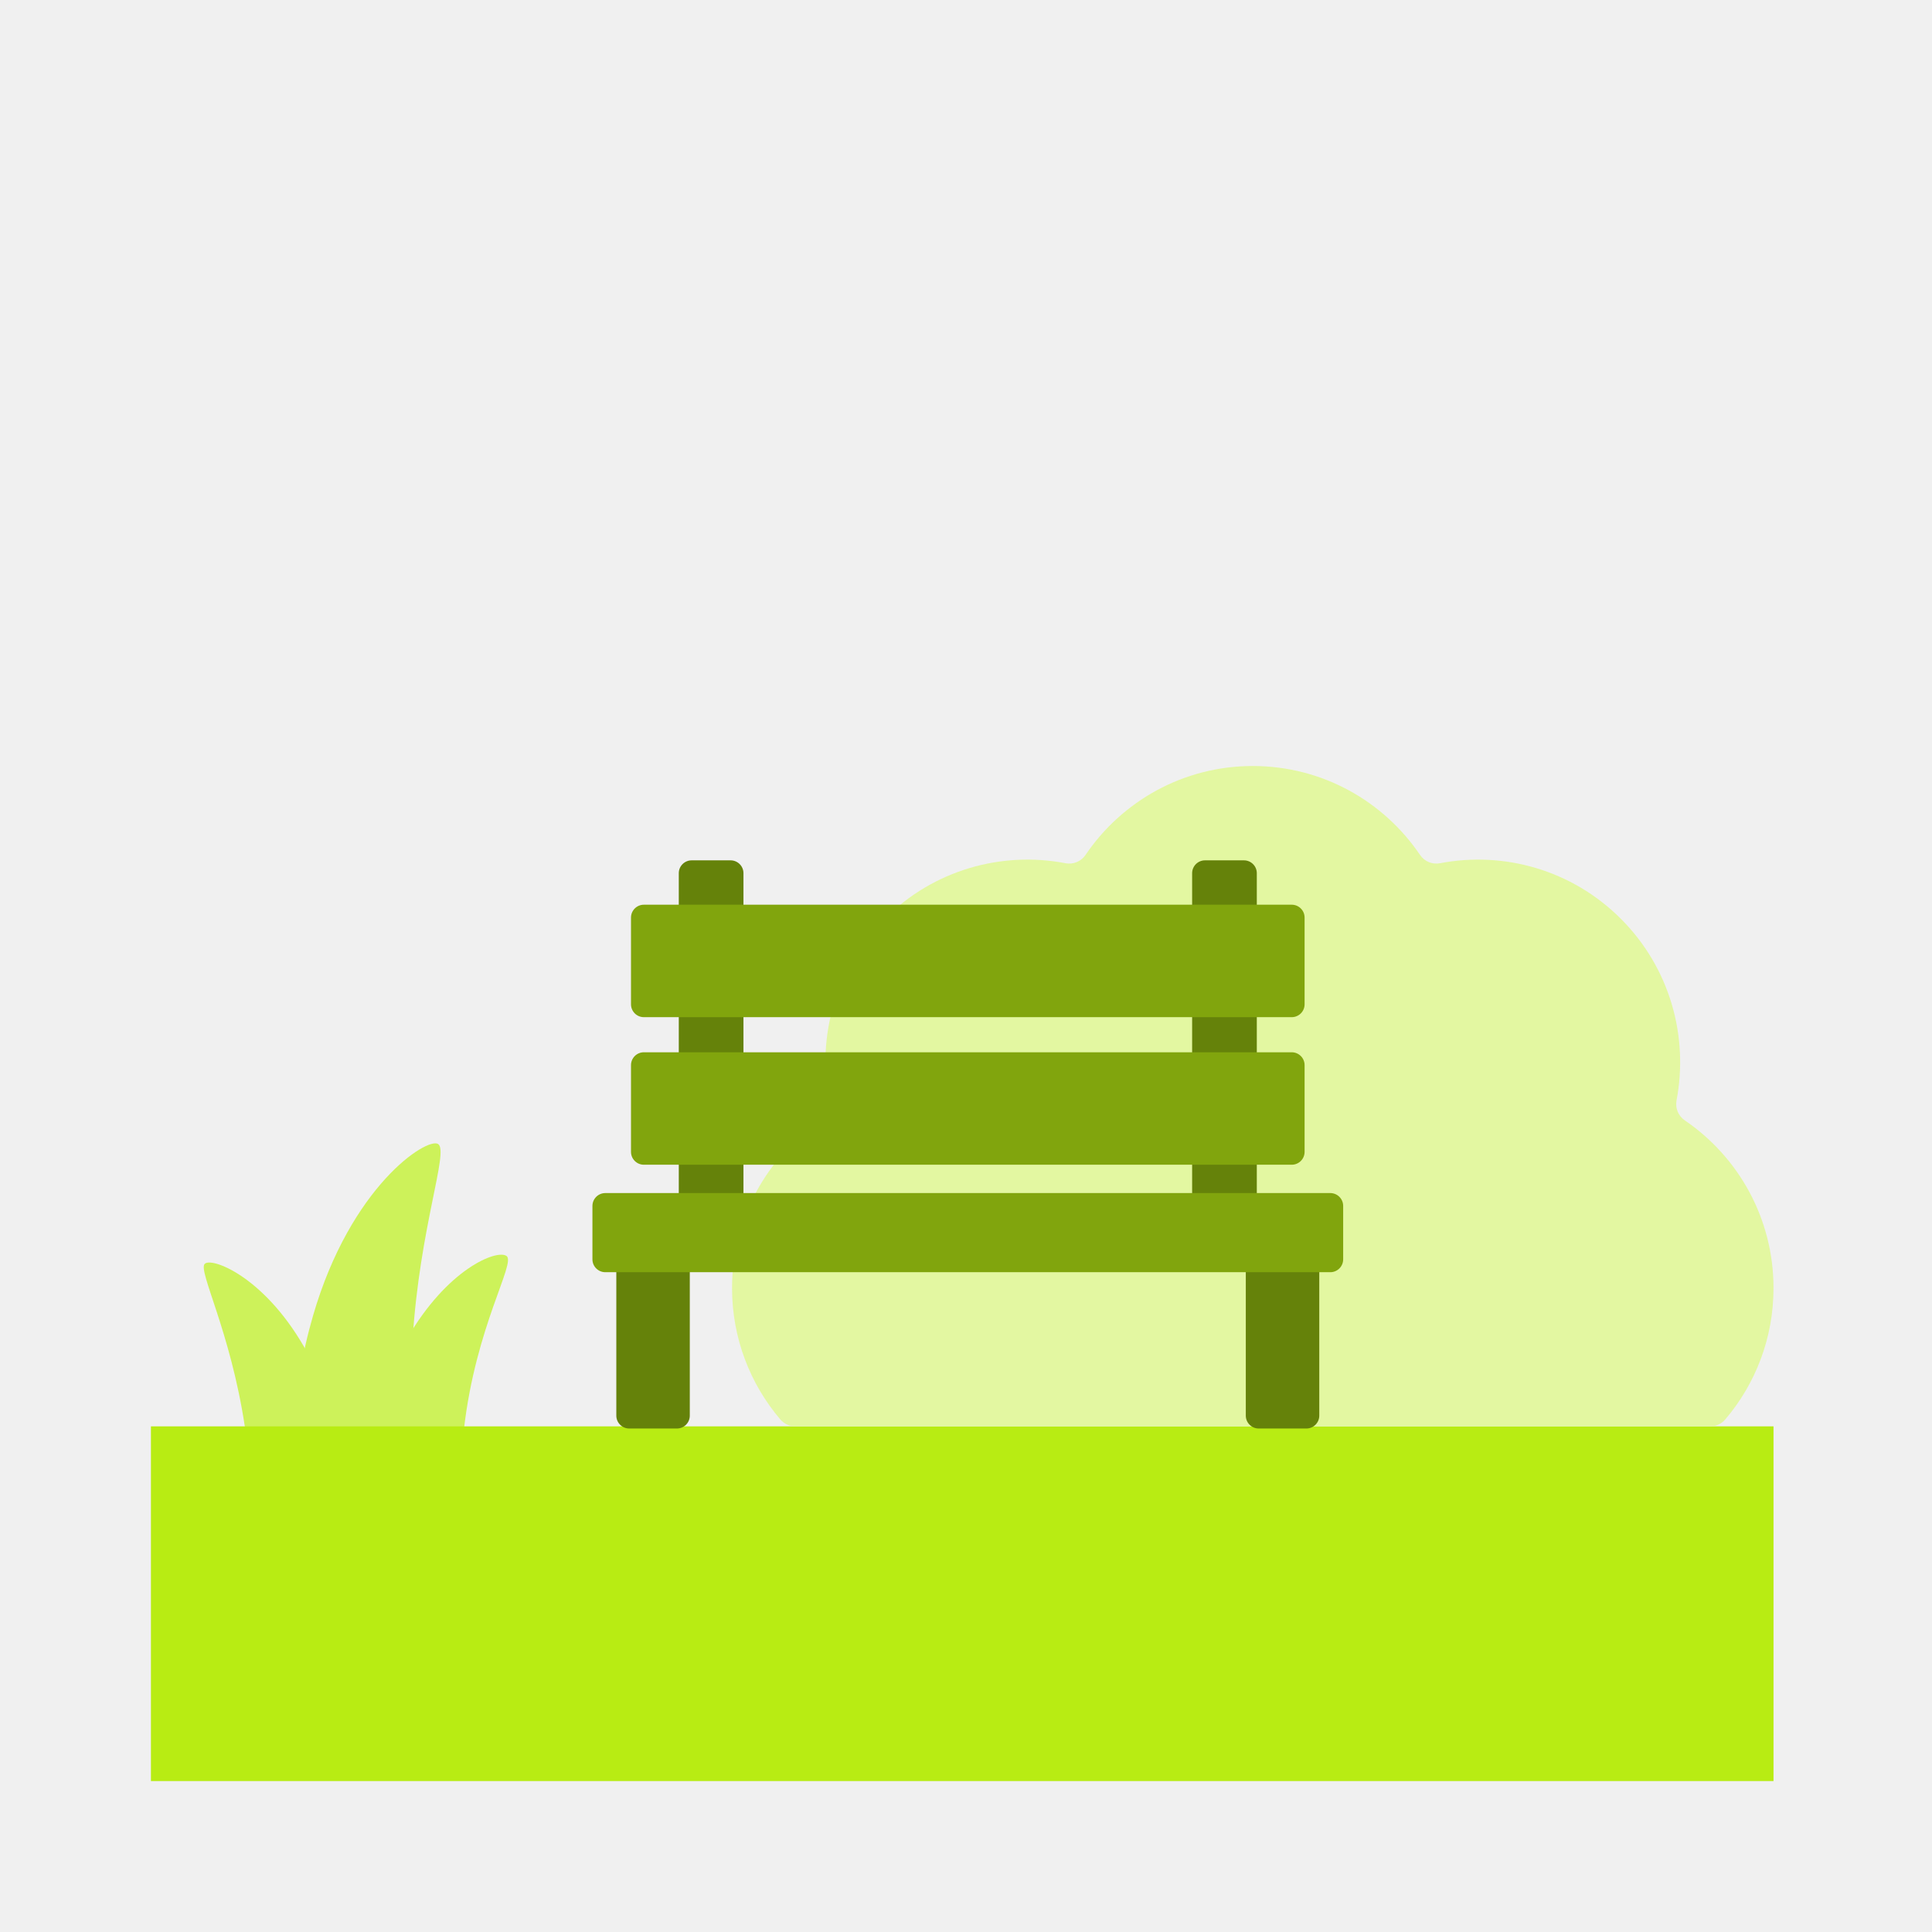
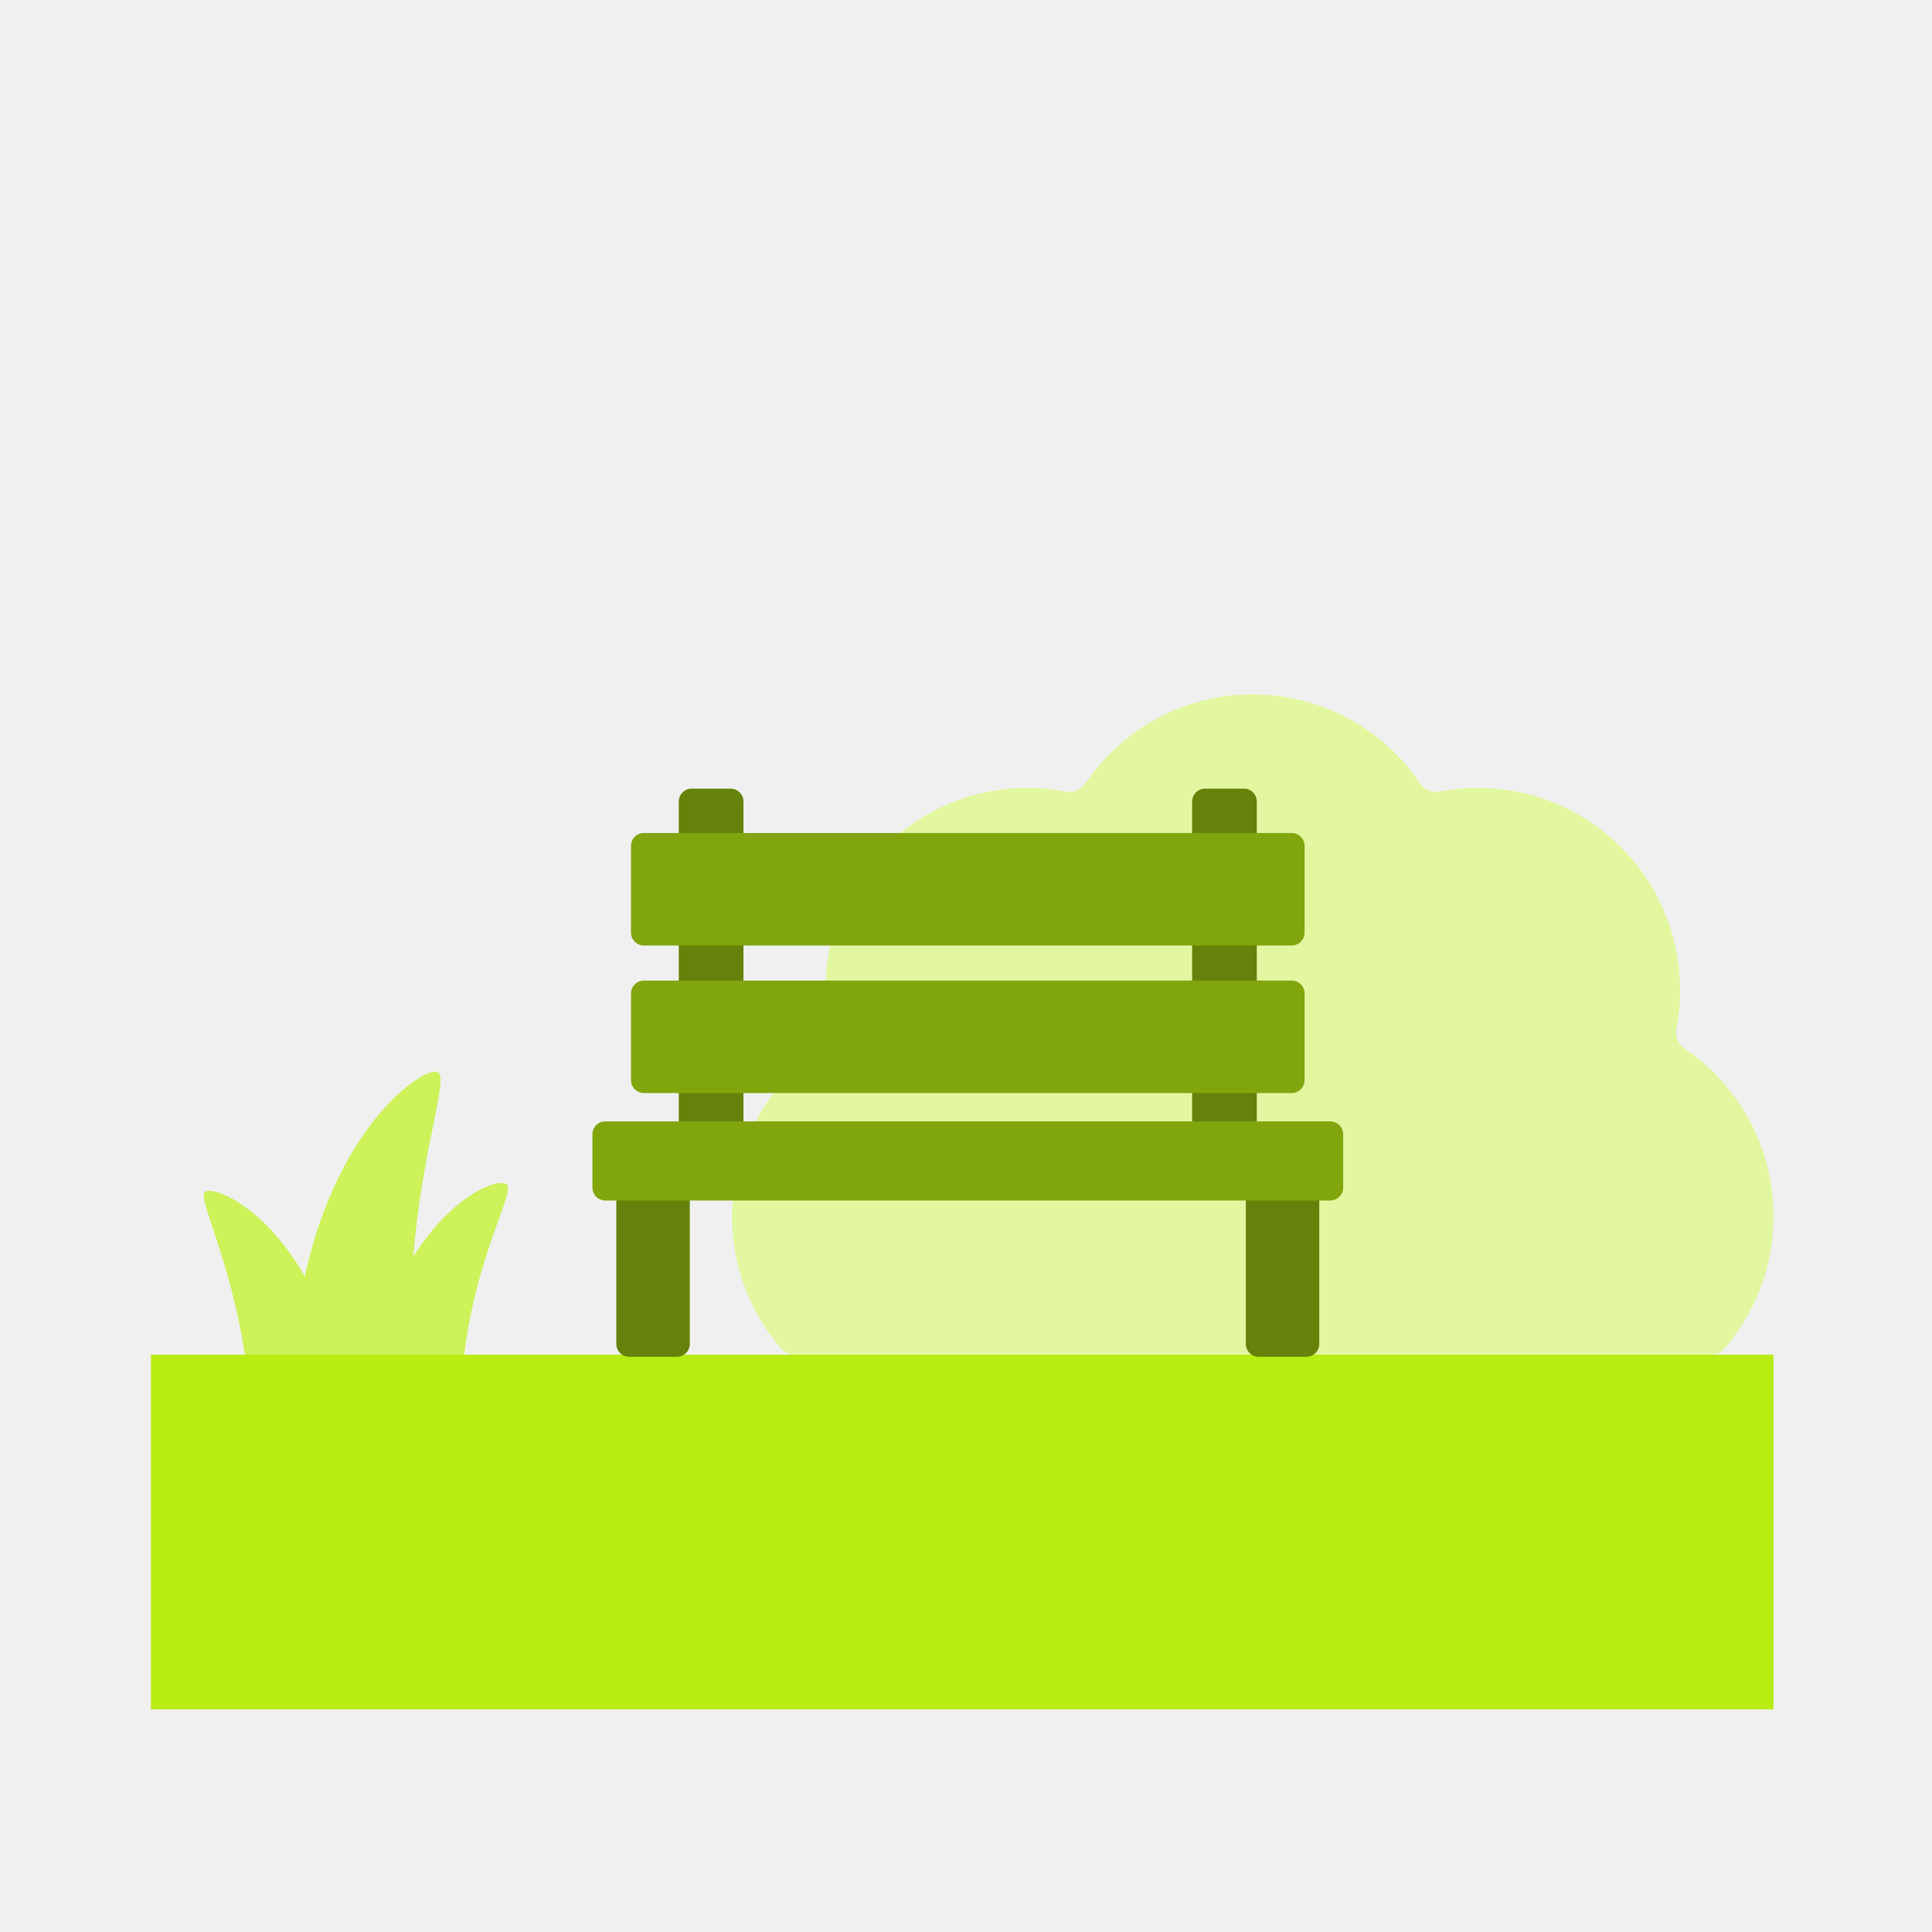
<svg xmlns="http://www.w3.org/2000/svg" width="512" height="512" viewBox="0 0 512 512" fill="none">
-   <path d="M74.002 385.706H91.405C91.211 384.815 91.013 383.955 90.8 383.094C88.221 372.45 84.537 363.722 80.475 356.747C69.718 338.189 56.048 333.09 54.245 334.943C52.442 336.796 61.045 352.729 64.873 377.974C65.571 382.577 69.252 385.706 74.002 385.706Z" fill="#CDF25A" />
-   <path d="M96.808 385.706H115.085C119.269 385.706 122.478 382.92 122.932 378.909C126.04 351.464 136.816 334.631 134.232 332.84C131.647 331.049 118.469 336.245 107.751 354.961C103.334 362.685 99.401 372.524 97.009 384.705C96.937 385.03 96.866 385.368 96.808 385.706Z" fill="#CDF25A" />
-   <path d="M77.274 385.706H110.419C108.918 374.277 108.774 364.048 109.343 354.995C111.202 325.271 119.039 305.051 116.108 303.176C113.176 301.301 92.962 314.28 82.977 348.605C80.066 358.583 77.989 370.225 77.363 383.542C77.328 384.255 77.294 384.969 77.274 385.706Z" fill="#CDF25A" />
-   <rect x="40" y="378" width="430" height="94" fill="#B8EC13" />
-   <path d="M453.265 378C454.789 378 456.23 377.318 457.218 376.155C465.188 366.785 470 354.636 470 341.356C470 322.872 460.679 306.58 446.499 296.921C444.767 295.741 443.909 293.666 444.302 291.604C447.516 274.722 442.617 256.593 429.58 243.524C416.545 230.455 398.463 225.542 381.624 228.764C379.567 229.158 377.497 228.298 376.32 226.562C366.686 212.345 350.436 203 332 203C313.564 203 297.314 212.345 287.68 226.562C286.503 228.298 284.433 229.158 282.376 228.764C265.537 225.542 247.455 230.454 234.42 243.524C221.384 256.593 216.484 274.722 219.698 291.604C220.091 293.666 219.233 295.741 217.501 296.921C203.321 306.58 194 322.872 194 341.356C194 354.636 198.812 366.785 206.782 376.155C207.771 377.318 209.211 378 210.735 378H453.265Z" fill="#E3F7A1" />
-   <path d="M193.611 228H183.299C181.414 228 179.885 229.529 179.885 231.414V319.59C179.885 321.475 181.414 323.004 183.299 323.004H193.611C195.496 323.004 197.025 321.475 197.025 319.59V231.414C197.025 229.529 195.497 228 193.611 228Z" fill="#65820A" />
-   <path d="M333.067 319.59V231.414C333.067 229.529 331.539 228 329.653 228H319.342C317.457 228 315.928 229.529 315.928 231.414V319.59C315.928 321.475 317.457 323.004 319.342 323.004H329.653C331.539 323.004 333.067 321.475 333.067 319.59Z" fill="#65820A" />
-   <path d="M179.389 330.319H166.745C164.86 330.319 163.331 331.848 163.331 333.733V375.156C163.331 377.041 164.86 378.57 166.745 378.57H179.389C181.275 378.57 182.803 377.041 182.803 375.156V333.733C182.803 331.848 181.275 330.319 179.389 330.319Z" fill="#65820A" />
-   <path d="M346.208 330.319H333.564C331.679 330.319 330.15 331.848 330.15 333.733V375.156C330.15 377.041 331.679 378.57 333.564 378.57H346.208C348.093 378.57 349.622 377.041 349.622 375.156V333.733C349.622 331.848 348.093 330.319 346.208 330.319Z" fill="#65820A" />
-   <path d="M170.636 269.56H342.317C344.203 269.56 345.731 268.032 345.731 266.147V243.171C345.731 241.285 344.203 239.757 342.317 239.757H170.636C168.751 239.757 167.222 241.285 167.222 243.171V266.147C167.222 268.032 168.75 269.56 170.636 269.56Z" fill="#81A50D" />
-   <path d="M170.636 308.666H342.317C344.203 308.666 345.731 307.138 345.731 305.252V282.277C345.731 280.391 344.203 278.863 342.317 278.863H170.636C168.751 278.863 167.222 280.391 167.222 282.277V305.252C167.222 307.138 168.75 308.666 170.636 308.666Z" fill="#81A50D" />
-   <path d="M352.54 316.175H160.414C158.529 316.175 157 317.704 157 319.589V333.733C157 335.618 158.529 337.147 160.414 337.147H352.54C354.425 337.147 355.954 335.618 355.954 333.733V319.589C355.954 317.704 354.425 316.175 352.54 316.175Z" fill="#81A50D" />
+   <g clip-path="url(#clip0_129_121)">
+     <path d="M74.002 366.706H91.405C91.211 365.815 91.013 364.954 90.8 364.094C88.221 353.449 84.537 344.722 80.475 337.746C69.718 319.189 56.048 314.089 54.245 315.942C52.442 317.795 61.045 333.728 64.873 358.974C65.571 363.577 69.252 366.706 74.002 366.706Z" fill="#CDF25A" />
+     <path d="M96.808 366.706H115.085C119.269 366.706 122.478 363.919 122.932 359.908C126.04 332.464 136.816 315.63 134.232 313.839C131.647 312.049 118.469 317.244 107.751 335.96C103.334 343.685 99.401 353.524 97.009 365.704C96.937 366.029 96.866 366.367 96.808 366.706Z" fill="#CDF25A" />
+     <path d="M77.274 366.706H110.419C108.918 355.277 108.774 345.048 109.343 335.995C111.202 306.271 119.039 286.051 116.108 284.176C113.176 282.301 92.962 295.28 82.977 329.605C80.066 339.583 77.989 351.225 77.363 364.542C77.328 365.255 77.294 365.969 77.274 366.706Z" fill="#CDF25A" />
+     <rect x="40" y="359" width="430" height="94" fill="#B8EC13" />
+     <path d="M453.265 359C454.789 359 456.23 358.318 457.218 357.155C465.188 347.785 470 335.636 470 322.356C470 303.872 460.679 287.58 446.499 277.921C444.767 276.741 443.909 274.666 444.302 272.604C447.516 255.722 442.617 237.593 429.58 224.524C416.545 211.455 398.463 206.542 381.624 209.764C379.567 210.158 377.497 209.298 376.32 207.562C366.686 193.345 350.436 184 332 184C313.564 184 297.314 193.345 287.68 207.562C286.503 209.298 284.433 210.158 282.376 209.764C265.537 206.542 247.455 211.454 234.42 224.524C221.384 237.593 216.484 255.722 219.698 272.604C220.091 274.666 219.233 276.741 217.501 277.921C203.321 287.58 194 303.872 194 322.356C194 335.636 198.812 347.785 206.782 357.155C207.771 358.318 209.211 359 210.735 359H453.265Z" fill="#E3F7A1" />
+     <path d="M193.611 209H183.299C181.414 209 179.885 210.529 179.885 212.414V300.59C179.885 302.475 181.414 304.004 183.299 304.004H193.611C195.496 304.004 197.025 302.475 197.025 300.59V212.414C197.025 210.529 195.497 209 193.611 209Z" fill="#65820A" />
+     <path d="M333.067 300.59V212.414C333.067 210.529 331.539 209 329.653 209H319.342C317.457 209 315.928 210.529 315.928 212.414V300.59C315.928 302.475 317.457 304.004 319.342 304.004H329.653C331.539 304.004 333.067 302.475 333.067 300.59Z" fill="#65820A" />
+     <path d="M179.389 311.319H166.745C164.86 311.319 163.331 312.848 163.331 314.733V356.156C163.331 358.041 164.86 359.57 166.745 359.57H179.389C181.275 359.57 182.803 358.041 182.803 356.156V314.733C182.803 312.848 181.275 311.319 179.389 311.319Z" fill="#65820A" />
+     <path d="M346.208 311.319H333.564C331.679 311.319 330.15 312.848 330.15 314.733V356.156C330.15 358.041 331.679 359.57 333.564 359.57H346.208C348.093 359.57 349.622 358.041 349.622 356.156V314.733C349.622 312.848 348.093 311.319 346.208 311.319Z" fill="#65820A" />
+     <path d="M170.636 250.56H342.317C344.203 250.56 345.731 249.032 345.731 247.147V224.171C345.731 222.285 344.203 220.757 342.317 220.757H170.636C168.751 220.757 167.222 222.285 167.222 224.171V247.147C167.222 249.032 168.75 250.56 170.636 250.56Z" fill="#81A50D" />
+     <path d="M170.636 289.666H342.317C344.203 289.666 345.731 288.137 345.731 286.252V263.276C345.731 261.391 344.203 259.862 342.317 259.862H170.636C168.751 259.862 167.222 261.391 167.222 263.276V286.252C167.222 288.137 168.75 289.666 170.636 289.666Z" fill="#81A50D" />
+     <path d="M352.54 297.176H160.414C158.529 297.176 157 298.704 157 300.59V314.733C157 316.619 158.529 318.147 160.414 318.147H352.54C354.425 318.147 355.954 316.619 355.954 314.733V300.59C355.954 298.704 354.425 297.176 352.54 297.176Z" fill="#81A50D" />
+   </g>
+   <defs>
+     <clipPath id="clip0_129_121">
+       <rect width="430" height="269" fill="white" transform="translate(40 184)" />
+     </clipPath>
+   </defs>
</svg>
